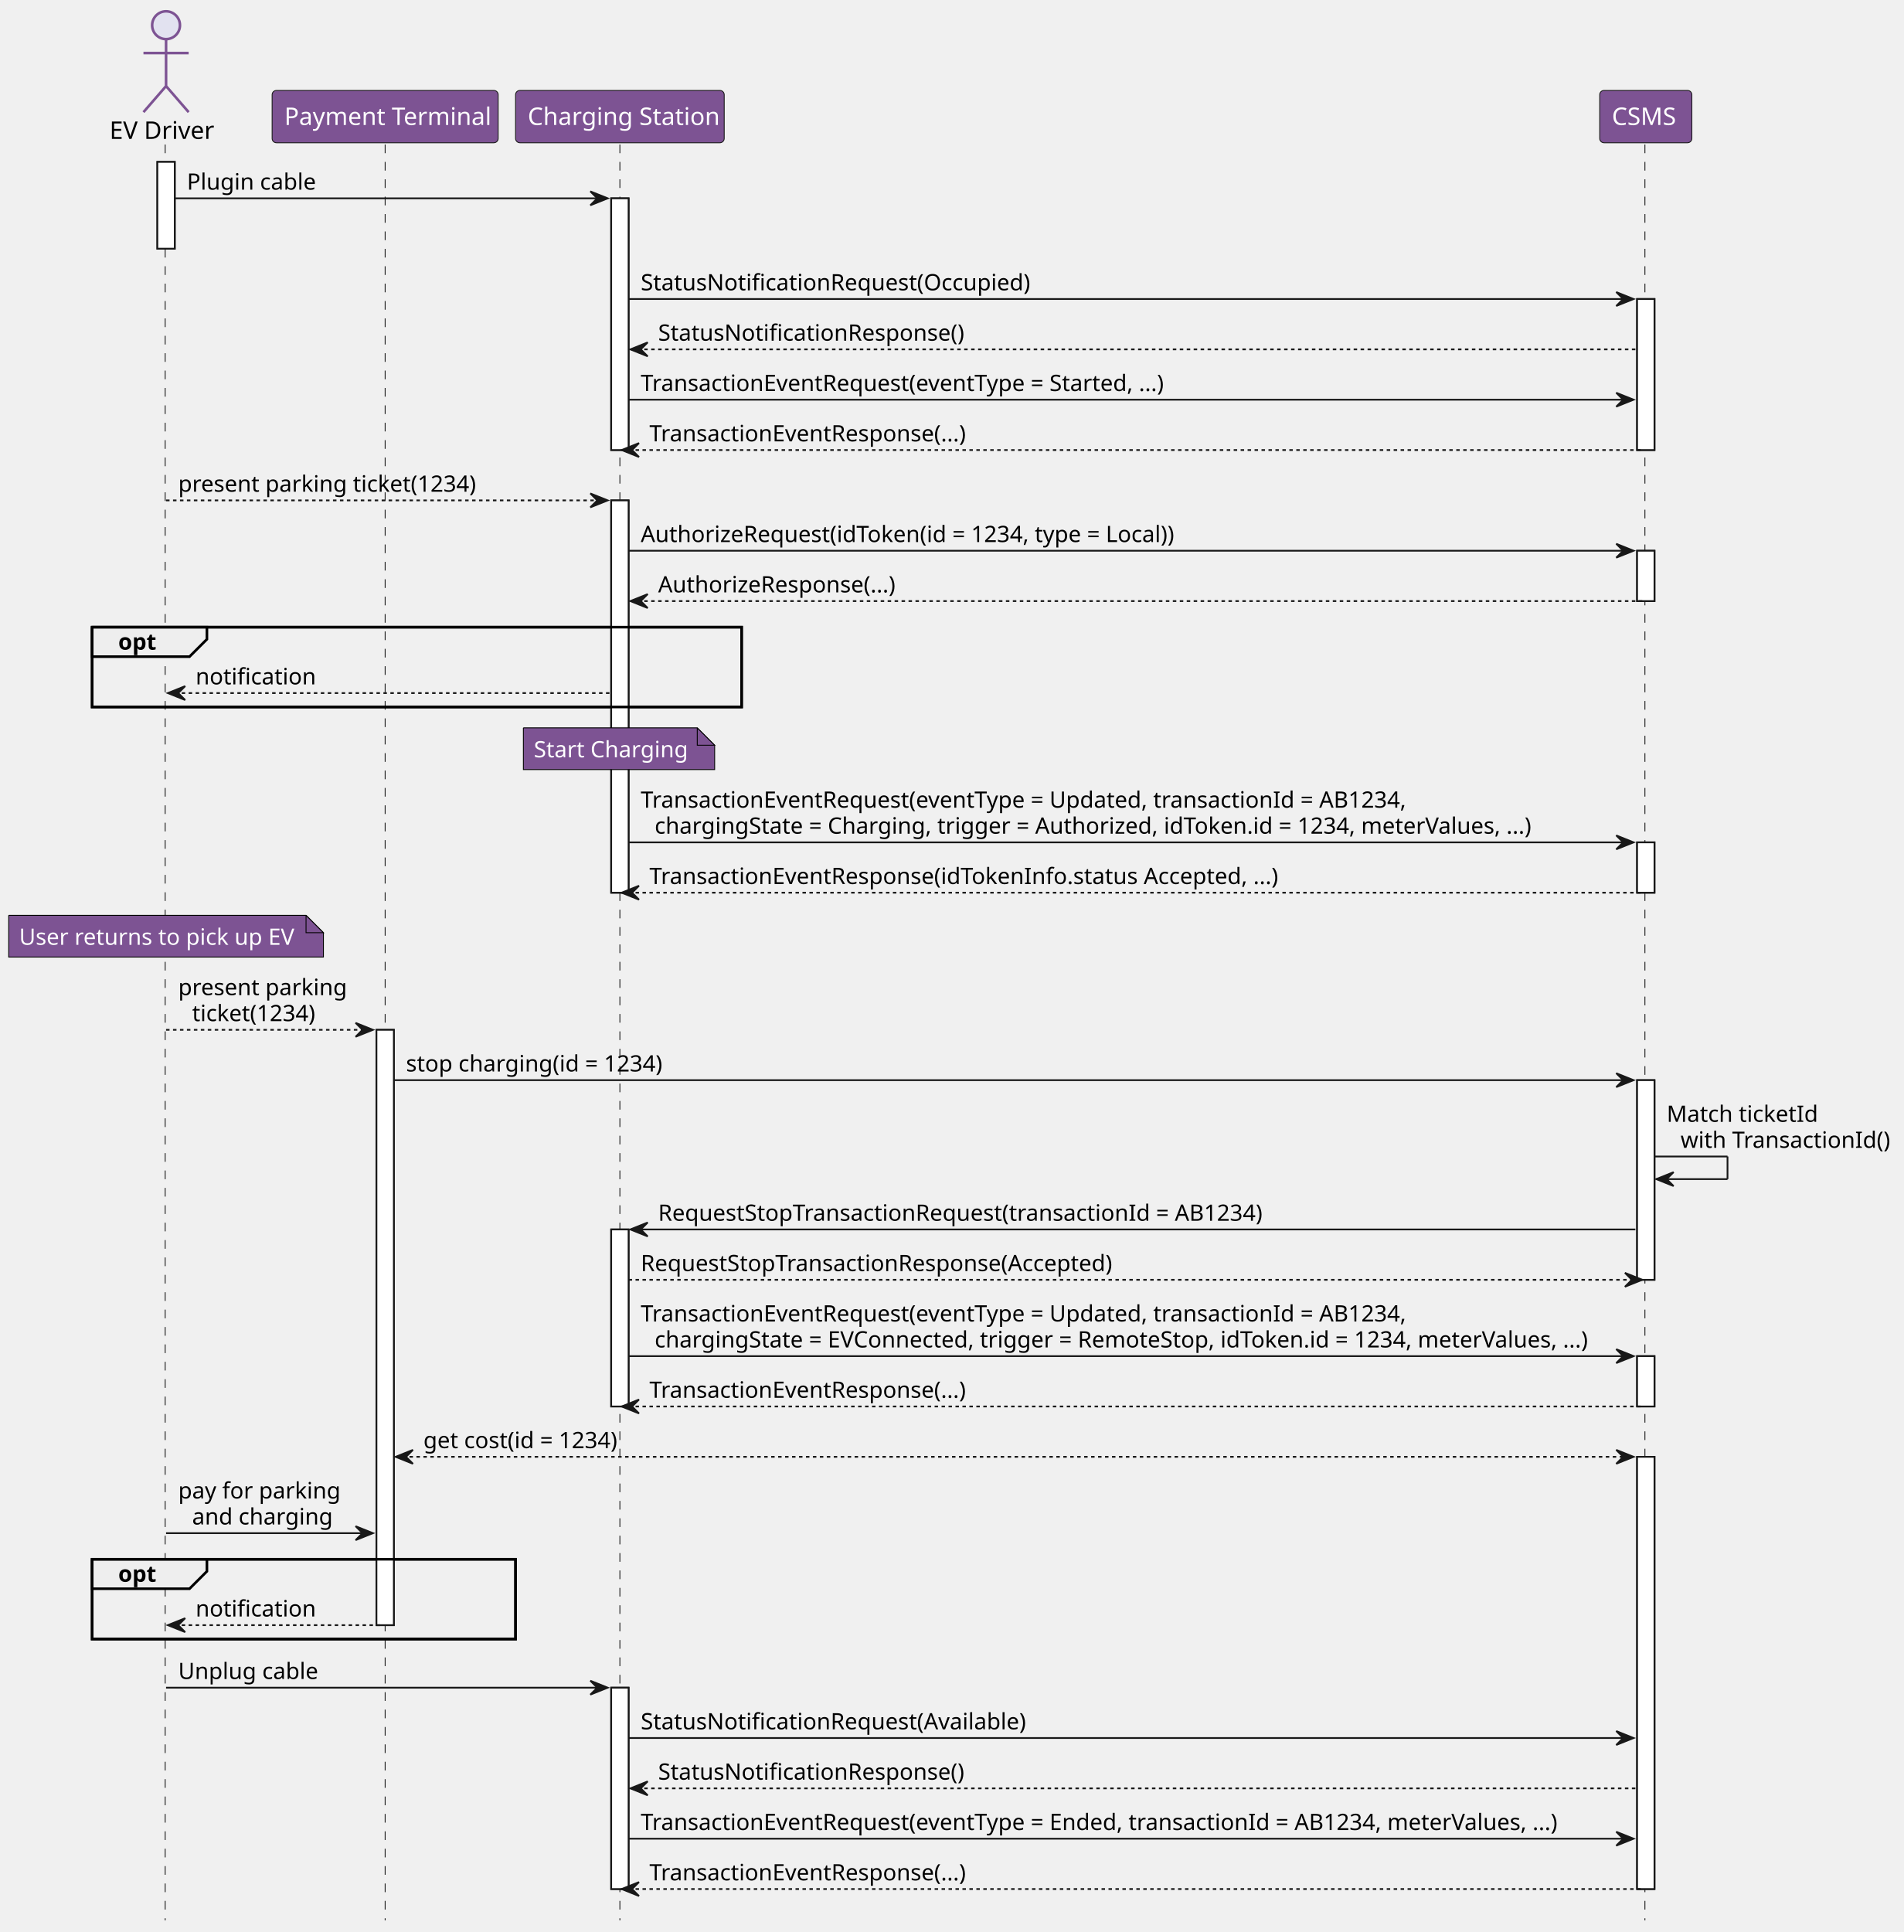
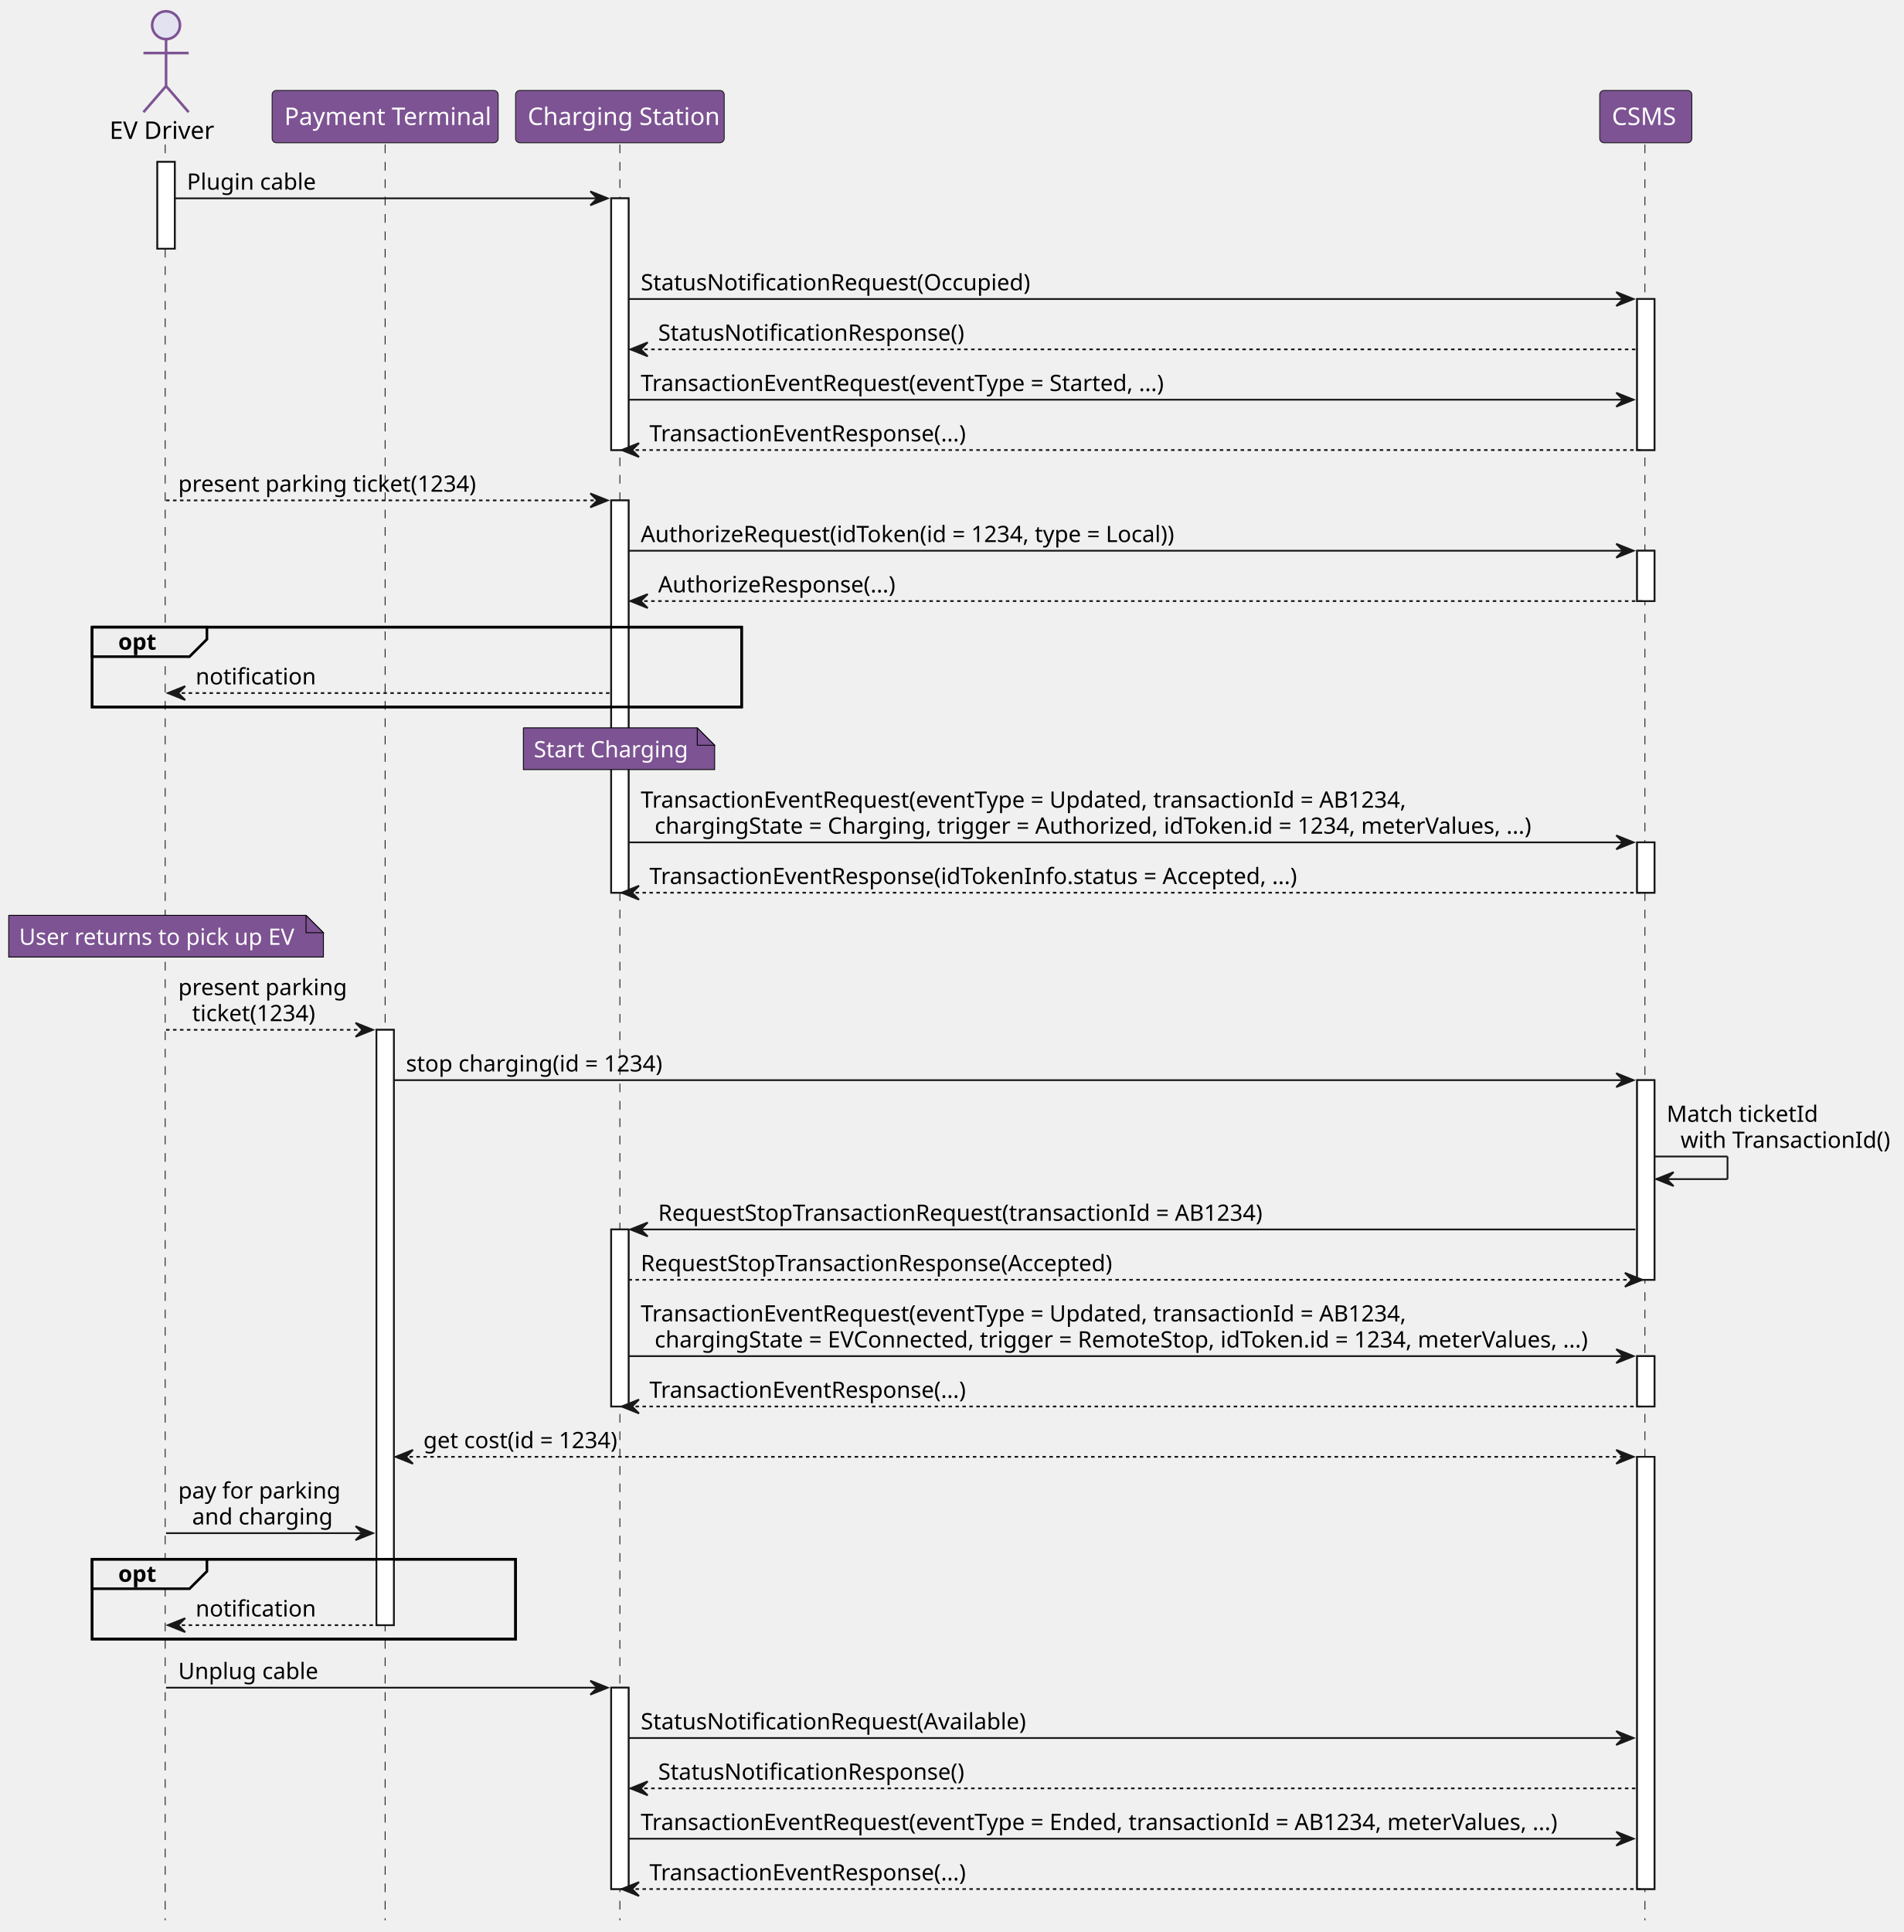
<svg xmlns="http://www.w3.org/2000/svg" contentStyleType="text/css" height="1111px" preserveAspectRatio="none" style="width:1095px;height:1111px;background:#FFFFFF;" version="1.1" viewBox="0 0 1095 1111" width="1095px" zoomAndPan="magnify">
  <defs />
  <g>
    <rect fill="#FFFFFF" height="49.9" style="stroke:#181818;stroke-width:1.0;" width="10" x="90.5" y="93.1" />
    <rect fill="#FFFFFF" height="342.35" style="stroke:#181818;stroke-width:1.0;" width="10" x="216.5" y="592.2" />
    <rect fill="#FFFFFF" height="144.75" style="stroke:#181818;stroke-width:1.0;" width="10" x="351.5" y="114.05" />
    <rect fill="#FFFFFF" height="225.6" style="stroke:#181818;stroke-width:1.0;" width="10" x="351.5" y="287.75" />
    <rect fill="#FFFFFF" height="101.8" style="stroke:#181818;stroke-width:1.0;" width="10" x="351.5" y="707" />
    <rect fill="#FFFFFF" height="115.8" style="stroke:#181818;stroke-width:1.0;" width="10" x="351.5" y="970.5" />
    <rect fill="#FFFFFF" height="86.85" style="stroke:#181818;stroke-width:1.0;" width="10" x="941.5" y="171.95" />
    <rect fill="#FFFFFF" height="28.95" style="stroke:#181818;stroke-width:1.0;" width="10" x="941.5" y="316.7" />
    <rect fill="#FFFFFF" height="28.95" style="stroke:#181818;stroke-width:1.0;" width="10" x="941.5" y="484.4" />
    <rect fill="#FFFFFF" height="114.8" style="stroke:#181818;stroke-width:1.0;" width="10" x="941.5" y="621.15" />
    <rect fill="#FFFFFF" height="28.95" style="stroke:#181818;stroke-width:1.0;" width="10" x="941.5" y="779.85" />
    <rect fill="#FFFFFF" height="248.55" style="stroke:#181818;stroke-width:1.0;" width="10" x="941.5" y="837.75" />
    <rect fill="none" height="45.9" style="stroke:#000000;stroke-width:1.5;" width="373.5" x="53" y="360.65" />
    <rect fill="none" height="45.9" style="stroke:#000000;stroke-width:1.5;" width="243.5" x="53" y="896.65" />
    <line style="stroke:#181818;stroke-width:0.5;stroke-dasharray:5.0,5.0;" x1="95" x2="95" y1="83.1" y2="1104.3" />
    <line style="stroke:#181818;stroke-width:0.5;stroke-dasharray:5.0,5.0;" x1="221.5" x2="221.5" y1="83.1" y2="1104.3" />
    <line style="stroke:#181818;stroke-width:0.5;stroke-dasharray:5.0,5.0;" x1="356.5" x2="356.5" y1="83.1" y2="1104.3" />
    <line style="stroke:#181818;stroke-width:0.5;stroke-dasharray:5.0,5.0;" x1="946" x2="946" y1="83.1" y2="1104.3" />
    <text fill="#000000" font-family="NanumGothic" font-size="14" lengthAdjust="spacing" textLength="59" x="63" y="79.88">EV Driver</text>
    <ellipse cx="95.5" cy="14.5" fill="#E2E2F0" rx="8" ry="8" style="stroke:#7D5393;stroke-width:1.5;" />
    <path d="M95.5,22.5 L95.5,49.5 M82.5,30.5 L108.5,30.5 M95.5,49.5 L82.5,64.5 M95.5,49.5 L108.5,64.5 " fill="none" style="stroke:#7D5393;stroke-width:1.5;" />
    <rect fill="#7D5393" height="30.1" rx="2.5" ry="2.5" style="stroke:#181818;stroke-width:0.5;" width="130" x="156.5" y="52" />
    <text fill="#FFFFFF" font-family="NanumGothic" font-size="14" lengthAdjust="spacing" textLength="116" x="163.5" y="71.88">Payment Terminal</text>
    <rect fill="#7D5393" height="30.1" rx="2.5" ry="2.5" style="stroke:#181818;stroke-width:0.5;" width="120" x="296.5" y="52" />
    <text fill="#FFFFFF" font-family="NanumGothic" font-size="14" lengthAdjust="spacing" textLength="106" x="303.5" y="71.88">Charging Station</text>
    <rect fill="#7D5393" height="30.1" rx="2.5" ry="2.5" style="stroke:#181818;stroke-width:0.5;" width="53" x="920" y="52" />
    <text fill="#FFFFFF" font-family="NanumGothic" font-size="14" lengthAdjust="spacing" textLength="39" x="927" y="71.88">CSMS</text>
    <rect fill="#FFFFFF" height="49.9" style="stroke:#181818;stroke-width:1.0;" width="10" x="90.5" y="93.1" />
    <rect fill="#FFFFFF" height="342.35" style="stroke:#181818;stroke-width:1.0;" width="10" x="216.5" y="592.2" />
    <rect fill="#FFFFFF" height="144.75" style="stroke:#181818;stroke-width:1.0;" width="10" x="351.5" y="114.05" />
    <rect fill="#FFFFFF" height="225.6" style="stroke:#181818;stroke-width:1.0;" width="10" x="351.5" y="287.75" />
    <rect fill="#FFFFFF" height="101.8" style="stroke:#181818;stroke-width:1.0;" width="10" x="351.5" y="707" />
    <rect fill="#FFFFFF" height="115.8" style="stroke:#181818;stroke-width:1.0;" width="10" x="351.5" y="970.5" />
    <rect fill="#FFFFFF" height="86.85" style="stroke:#181818;stroke-width:1.0;" width="10" x="941.5" y="171.95" />
    <rect fill="#FFFFFF" height="28.95" style="stroke:#181818;stroke-width:1.0;" width="10" x="941.5" y="316.7" />
    <rect fill="#FFFFFF" height="28.95" style="stroke:#181818;stroke-width:1.0;" width="10" x="941.5" y="484.4" />
    <rect fill="#FFFFFF" height="114.8" style="stroke:#181818;stroke-width:1.0;" width="10" x="941.5" y="621.15" />
    <rect fill="#FFFFFF" height="28.95" style="stroke:#181818;stroke-width:1.0;" width="10" x="941.5" y="779.85" />
    <rect fill="#FFFFFF" height="248.55" style="stroke:#181818;stroke-width:1.0;" width="10" x="941.5" y="837.75" />
    <polygon fill="#181818" points="339.5,110.05,349.5,114.05,339.5,118.05,343.5,114.05" style="stroke:#181818;stroke-width:1.0;" />
    <line style="stroke:#181818;stroke-width:1.0;" x1="100.5" x2="345.5" y1="114.05" y2="114.05" />
    <text fill="#000000" font-family="NanumGothic" font-size="13" lengthAdjust="spacing" textLength="73" x="107.5" y="109.06">Plugin cable</text>
    <polygon fill="#181818" points="929.5,167.95,939.5,171.95,929.5,175.95,933.5,171.95" style="stroke:#181818;stroke-width:1.0;" />
    <line style="stroke:#181818;stroke-width:1.0;" x1="361.5" x2="935.5" y1="171.95" y2="171.95" />
    <text fill="#000000" font-family="NanumGothic" font-size="13" lengthAdjust="spacing" textLength="223" x="368.5" y="166.96">StatusNotificationRequest(Occupied)</text>
    <polygon fill="#181818" points="372.5,196.9,362.5,200.9,372.5,204.9,368.5,200.9" style="stroke:#181818;stroke-width:1.0;" />
    <line style="stroke:#181818;stroke-width:1.0;stroke-dasharray:2.0,2.0;" x1="366.5" x2="940.5" y1="200.9" y2="200.9" />
    <text fill="#000000" font-family="NanumGothic" font-size="13" lengthAdjust="spacing" textLength="176" x="378.5" y="195.91">StatusNotificationResponse()</text>
    <polygon fill="#181818" points="929.5,225.85,939.5,229.85,929.5,233.85,933.5,229.85" style="stroke:#181818;stroke-width:1.0;" />
    <line style="stroke:#181818;stroke-width:1.0;" x1="361.5" x2="935.5" y1="229.85" y2="229.85" />
-     <text fill="#000000" font-family="NanumGothic" font-size="13" lengthAdjust="spacing" textLength="295" x="368.5" y="224.86">TransactionEventRequest(eventType = Started, ...)</text>
+     <text fill="#000000" font-family="NanumGothic" font-size="13" lengthAdjust="spacing" textLength="304" x="368.5" y="224.86">TransactionEventRequest(eventType = Started, ...)</text>
    <polygon fill="#181818" points="367.5,254.8,357.5,258.8,367.5,262.8,363.5,258.8" style="stroke:#181818;stroke-width:1.0;" />
    <line style="stroke:#181818;stroke-width:1.0;stroke-dasharray:2.0,2.0;" x1="361.5" x2="945.5" y1="258.8" y2="258.8" />
    <text fill="#000000" font-family="NanumGothic" font-size="13" lengthAdjust="spacing" textLength="183" x="373.5" y="253.81">TransactionEventResponse(...)</text>
    <polygon fill="#181818" points="339.5,283.75,349.5,287.75,339.5,291.75,343.5,287.75" style="stroke:#181818;stroke-width:1.0;" />
    <line style="stroke:#181818;stroke-width:1.0;stroke-dasharray:2.0,2.0;" x1="95.5" x2="345.5" y1="287.75" y2="287.75" />
    <text fill="#000000" font-family="NanumGothic" font-size="13" lengthAdjust="spacing" textLength="175" x="102.5" y="282.76">present parking ticket(1234)</text>
    <polygon fill="#181818" points="929.5,312.7,939.5,316.7,929.5,320.7,933.5,316.7" style="stroke:#181818;stroke-width:1.0;" />
    <line style="stroke:#181818;stroke-width:1.0;" x1="361.5" x2="935.5" y1="316.7" y2="316.7" />
    <text fill="#000000" font-family="NanumGothic" font-size="13" lengthAdjust="spacing" textLength="317" x="368.5" y="311.71">AuthorizeRequest(idToken(id = 1234, type = Local))</text>
    <polygon fill="#181818" points="372.5,341.65,362.5,345.65,372.5,349.65,368.5,345.65" style="stroke:#181818;stroke-width:1.0;" />
    <line style="stroke:#181818;stroke-width:1.0;stroke-dasharray:2.0,2.0;" x1="366.5" x2="945.5" y1="345.65" y2="345.65" />
    <text fill="#000000" font-family="NanumGothic" font-size="13" lengthAdjust="spacing" textLength="139" x="378.5" y="340.66">AuthorizeResponse(...)</text>
    <path d="M53,360.65 L119,360.65 L119,367.6 L109,377.6 L53,377.6 L53,360.65 " fill="#EEEEEE" style="stroke:#000000;stroke-width:1.5;" />
    <rect fill="none" height="45.9" style="stroke:#000000;stroke-width:1.5;" width="373.5" x="53" y="360.65" />
    <text fill="#000000" font-family="NanumGothic" font-size="13" font-weight="bold" lengthAdjust="spacing" textLength="21" x="68" y="373.61">opt</text>
    <polygon fill="#181818" points="106.5,394.55,96.5,398.55,106.5,402.55,102.5,398.55" style="stroke:#181818;stroke-width:1.0;" />
    <line style="stroke:#181818;stroke-width:1.0;stroke-dasharray:2.0,2.0;" x1="100.5" x2="350.5" y1="398.55" y2="398.55" />
    <text fill="#000000" font-family="NanumGothic" font-size="13" lengthAdjust="spacing" textLength="69" x="112.5" y="393.56">notification</text>
    <path d="M301,418.55 L301,442.55 L411,442.55 L411,428.55 L401,418.55 L301,418.55 " fill="#7D5393" style="stroke:#000000;stroke-width:0.5;" />
    <path d="M401,418.55 L401,428.55 L411,428.55 L401,418.55 " fill="#7D5393" style="stroke:#000000;stroke-width:0.5;" />
    <text fill="#FFFFFF" font-family="NanumGothic" font-size="13" lengthAdjust="spacing" textLength="89" x="307" y="435.51">Start Charging</text>
    <polygon fill="#181818" points="929.5,480.4,939.5,484.4,929.5,488.4,933.5,484.4" style="stroke:#181818;stroke-width:1.0;" />
    <line style="stroke:#181818;stroke-width:1.0;" x1="361.5" x2="935.5" y1="484.4" y2="484.4" />
    <text fill="#000000" font-family="NanumGothic" font-size="13" lengthAdjust="spacing" textLength="444" x="368.5" y="464.46">TransactionEventRequest(eventType = Updated, transactionId = AB1234,</text>
    <text fill="#000000" font-family="NanumGothic" font-size="13" lengthAdjust="spacing" textLength="519" x="376.5" y="479.41">chargingState = Charging, trigger = Authorized, idToken.id = 1234, meterValues, ...)</text>
    <polygon fill="#181818" points="367.5,509.35,357.5,513.35,367.5,517.35,363.5,513.35" style="stroke:#181818;stroke-width:1.0;" />
    <line style="stroke:#181818;stroke-width:1.0;stroke-dasharray:2.0,2.0;" x1="361.5" x2="945.5" y1="513.35" y2="513.35" />
-     <text fill="#000000" font-family="NanumGothic" font-size="13" lengthAdjust="spacing" textLength="368" x="373.5" y="508.36">TransactionEventResponse(idTokenInfo.status  Accepted, ...)</text>
+     <text fill="#000000" font-family="NanumGothic" font-size="13" lengthAdjust="spacing" textLength="377" x="373.5" y="508.36">TransactionEventResponse(idTokenInfo.status = Accepted, ...)</text>
    <path d="M5,526.35 L5,550.35 L186,550.35 L186,536.35 L176,526.35 L5,526.35 " fill="#7D5393" style="stroke:#000000;stroke-width:0.5;" />
    <path d="M176,526.35 L176,536.35 L186,536.35 L176,526.35 " fill="#7D5393" style="stroke:#000000;stroke-width:0.5;" />
    <text fill="#FFFFFF" font-family="NanumGothic" font-size="13" lengthAdjust="spacing" textLength="160" x="11" y="543.31">User returns to pick up EV</text>
    <polygon fill="#181818" points="204.5,588.2,214.5,592.2,204.5,596.2,208.5,592.2" style="stroke:#181818;stroke-width:1.0;" />
    <line style="stroke:#181818;stroke-width:1.0;stroke-dasharray:2.0,2.0;" x1="95.5" x2="210.5" y1="592.2" y2="592.2" />
    <text fill="#000000" font-family="NanumGothic" font-size="13" lengthAdjust="spacing" textLength="96" x="102.5" y="572.26">present parking</text>
    <text fill="#000000" font-family="NanumGothic" font-size="13" lengthAdjust="spacing" textLength="75" x="110.5" y="587.21">ticket(1234)</text>
    <polygon fill="#181818" points="929.5,617.15,939.5,621.15,929.5,625.15,933.5,621.15" style="stroke:#181818;stroke-width:1.0;" />
    <line style="stroke:#181818;stroke-width:1.0;" x1="226.5" x2="935.5" y1="621.15" y2="621.15" />
    <text fill="#000000" font-family="NanumGothic" font-size="13" lengthAdjust="spacing" textLength="154" x="233.5" y="616.16">stop charging(id = 1234)</text>
    <line style="stroke:#181818;stroke-width:1.0;" x1="951.5" x2="993.5" y1="665.05" y2="665.05" />
    <line style="stroke:#181818;stroke-width:1.0;" x1="993.5" x2="993.5" y1="665.05" y2="678.05" />
    <line style="stroke:#181818;stroke-width:1.0;" x1="952.5" x2="993.5" y1="678.05" y2="678.05" />
    <polygon fill="#181818" points="962.5,674.05,952.5,678.05,962.5,682.05,958.5,678.05" style="stroke:#181818;stroke-width:1.0;" />
    <text fill="#000000" font-family="NanumGothic" font-size="13" lengthAdjust="spacing" textLength="87" x="958.5" y="645.11">Match ticketId</text>
    <text fill="#000000" font-family="NanumGothic" font-size="13" lengthAdjust="spacing" textLength="122" x="966.5" y="660.06">with TransactionId()</text>
    <polygon fill="#181818" points="372.5,703,362.5,707,372.5,711,368.5,707" style="stroke:#181818;stroke-width:1.0;" />
    <line style="stroke:#181818;stroke-width:1.0;" x1="366.5" x2="940.5" y1="707" y2="707" />
    <text fill="#000000" font-family="NanumGothic" font-size="13" lengthAdjust="spacing" textLength="351" x="378.5" y="702.01">RequestStopTransactionRequest(transactionId = AB1234)</text>
    <polygon fill="#181818" points="934.5,731.95,944.5,735.95,934.5,739.95,938.5,735.95" style="stroke:#181818;stroke-width:1.0;" />
    <line style="stroke:#181818;stroke-width:1.0;stroke-dasharray:2.0,2.0;" x1="361.5" x2="940.5" y1="735.95" y2="735.95" />
    <text fill="#000000" font-family="NanumGothic" font-size="13" lengthAdjust="spacing" textLength="271" x="368.5" y="730.96">RequestStopTransactionResponse(Accepted)</text>
    <polygon fill="#181818" points="929.5,775.85,939.5,779.85,929.5,783.85,933.5,779.85" style="stroke:#181818;stroke-width:1.0;" />
    <line style="stroke:#181818;stroke-width:1.0;" x1="361.5" x2="935.5" y1="779.85" y2="779.85" />
    <text fill="#000000" font-family="NanumGothic" font-size="13" lengthAdjust="spacing" textLength="444" x="368.5" y="759.91">TransactionEventRequest(eventType = Updated, transactionId = AB1234,</text>
    <text fill="#000000" font-family="NanumGothic" font-size="13" lengthAdjust="spacing" textLength="553" x="376.5" y="774.86">chargingState = EVConnected, trigger = RemoteStop, idToken.id = 1234, meterValues, ...)</text>
    <polygon fill="#181818" points="367.5,804.8,357.5,808.8,367.5,812.8,363.5,808.8" style="stroke:#181818;stroke-width:1.0;" />
    <line style="stroke:#181818;stroke-width:1.0;stroke-dasharray:2.0,2.0;" x1="361.5" x2="945.5" y1="808.8" y2="808.8" />
    <text fill="#000000" font-family="NanumGothic" font-size="13" lengthAdjust="spacing" textLength="183" x="373.5" y="803.81">TransactionEventResponse(...)</text>
    <polygon fill="#181818" points="237.5,833.75,227.5,837.75,237.5,841.75,233.5,837.75" style="stroke:#181818;stroke-width:1.0;" />
    <polygon fill="#181818" points="929.5,833.75,939.5,837.75,929.5,841.75,933.5,837.75" style="stroke:#181818;stroke-width:1.0;" />
    <line style="stroke:#181818;stroke-width:1.0;stroke-dasharray:2.0,2.0;" x1="231.5" x2="935.5" y1="837.75" y2="837.75" />
    <text fill="#000000" font-family="NanumGothic" font-size="13" lengthAdjust="spacing" textLength="119" x="243.5" y="832.76">get cost(id = 1234)</text>
    <polygon fill="#181818" points="204.5,877.65,214.5,881.65,204.5,885.65,208.5,881.65" style="stroke:#181818;stroke-width:1.0;" />
    <line style="stroke:#181818;stroke-width:1.0;" x1="95.5" x2="210.5" y1="881.65" y2="881.65" />
    <text fill="#000000" font-family="NanumGothic" font-size="13" lengthAdjust="spacing" textLength="93" x="102.5" y="861.71">pay for parking</text>
    <text fill="#000000" font-family="NanumGothic" font-size="13" lengthAdjust="spacing" textLength="80" x="110.5" y="876.66">and charging</text>
    <path d="M53,896.65 L119,896.65 L119,903.6 L109,913.6 L53,913.6 L53,896.65 " fill="#EEEEEE" style="stroke:#000000;stroke-width:1.5;" />
    <rect fill="none" height="45.9" style="stroke:#000000;stroke-width:1.5;" width="243.5" x="53" y="896.65" />
    <text fill="#000000" font-family="NanumGothic" font-size="13" font-weight="bold" lengthAdjust="spacing" textLength="21" x="68" y="909.61">opt</text>
    <polygon fill="#181818" points="106.5,930.55,96.5,934.55,106.5,938.55,102.5,934.55" style="stroke:#181818;stroke-width:1.0;" />
    <line style="stroke:#181818;stroke-width:1.0;stroke-dasharray:2.0,2.0;" x1="100.5" x2="220.5" y1="934.55" y2="934.55" />
    <text fill="#000000" font-family="NanumGothic" font-size="13" lengthAdjust="spacing" textLength="69" x="112.5" y="929.56">notification</text>
    <polygon fill="#181818" points="339.5,966.5,349.5,970.5,339.5,974.5,343.5,970.5" style="stroke:#181818;stroke-width:1.0;" />
    <line style="stroke:#181818;stroke-width:1.0;" x1="95.5" x2="345.5" y1="970.5" y2="970.5" />
    <text fill="#000000" font-family="NanumGothic" font-size="13" lengthAdjust="spacing" textLength="79" x="102.5" y="965.51">Unplug cable</text>
    <polygon fill="#181818" points="929.5,995.45,939.5,999.45,929.5,1003.45,933.5,999.45" style="stroke:#181818;stroke-width:1.0;" />
    <line style="stroke:#181818;stroke-width:1.0;" x1="361.5" x2="935.5" y1="999.45" y2="999.45" />
    <text fill="#000000" font-family="NanumGothic" font-size="13" lengthAdjust="spacing" textLength="220" x="368.5" y="994.46">StatusNotificationRequest(Available)</text>
    <polygon fill="#181818" points="372.5,1024.4,362.5,1028.4,372.5,1032.4,368.5,1028.4" style="stroke:#181818;stroke-width:1.0;" />
    <line style="stroke:#181818;stroke-width:1.0;stroke-dasharray:2.0,2.0;" x1="366.5" x2="940.5" y1="1028.4" y2="1028.4" />
    <text fill="#000000" font-family="NanumGothic" font-size="13" lengthAdjust="spacing" textLength="176" x="378.5" y="1023.41">StatusNotificationResponse()</text>
    <polygon fill="#181818" points="929.5,1053.35,939.5,1057.35,929.5,1061.35,933.5,1057.35" style="stroke:#181818;stroke-width:1.0;" />
    <line style="stroke:#181818;stroke-width:1.0;" x1="361.5" x2="935.5" y1="1057.35" y2="1057.35" />
    <text fill="#000000" font-family="NanumGothic" font-size="13" lengthAdjust="spacing" textLength="535" x="368.5" y="1052.36">TransactionEventRequest(eventType = Ended, transactionId = AB1234, meterValues, ...)</text>
    <polygon fill="#181818" points="367.5,1082.3,357.5,1086.3,367.5,1090.3,363.5,1086.3" style="stroke:#181818;stroke-width:1.0;" />
    <line style="stroke:#181818;stroke-width:1.0;stroke-dasharray:2.0,2.0;" x1="361.5" x2="945.5" y1="1086.3" y2="1086.3" />
    <text fill="#000000" font-family="NanumGothic" font-size="13" lengthAdjust="spacing" textLength="183" x="373.5" y="1081.31">TransactionEventResponse(...)</text>
  </g>
</svg>
